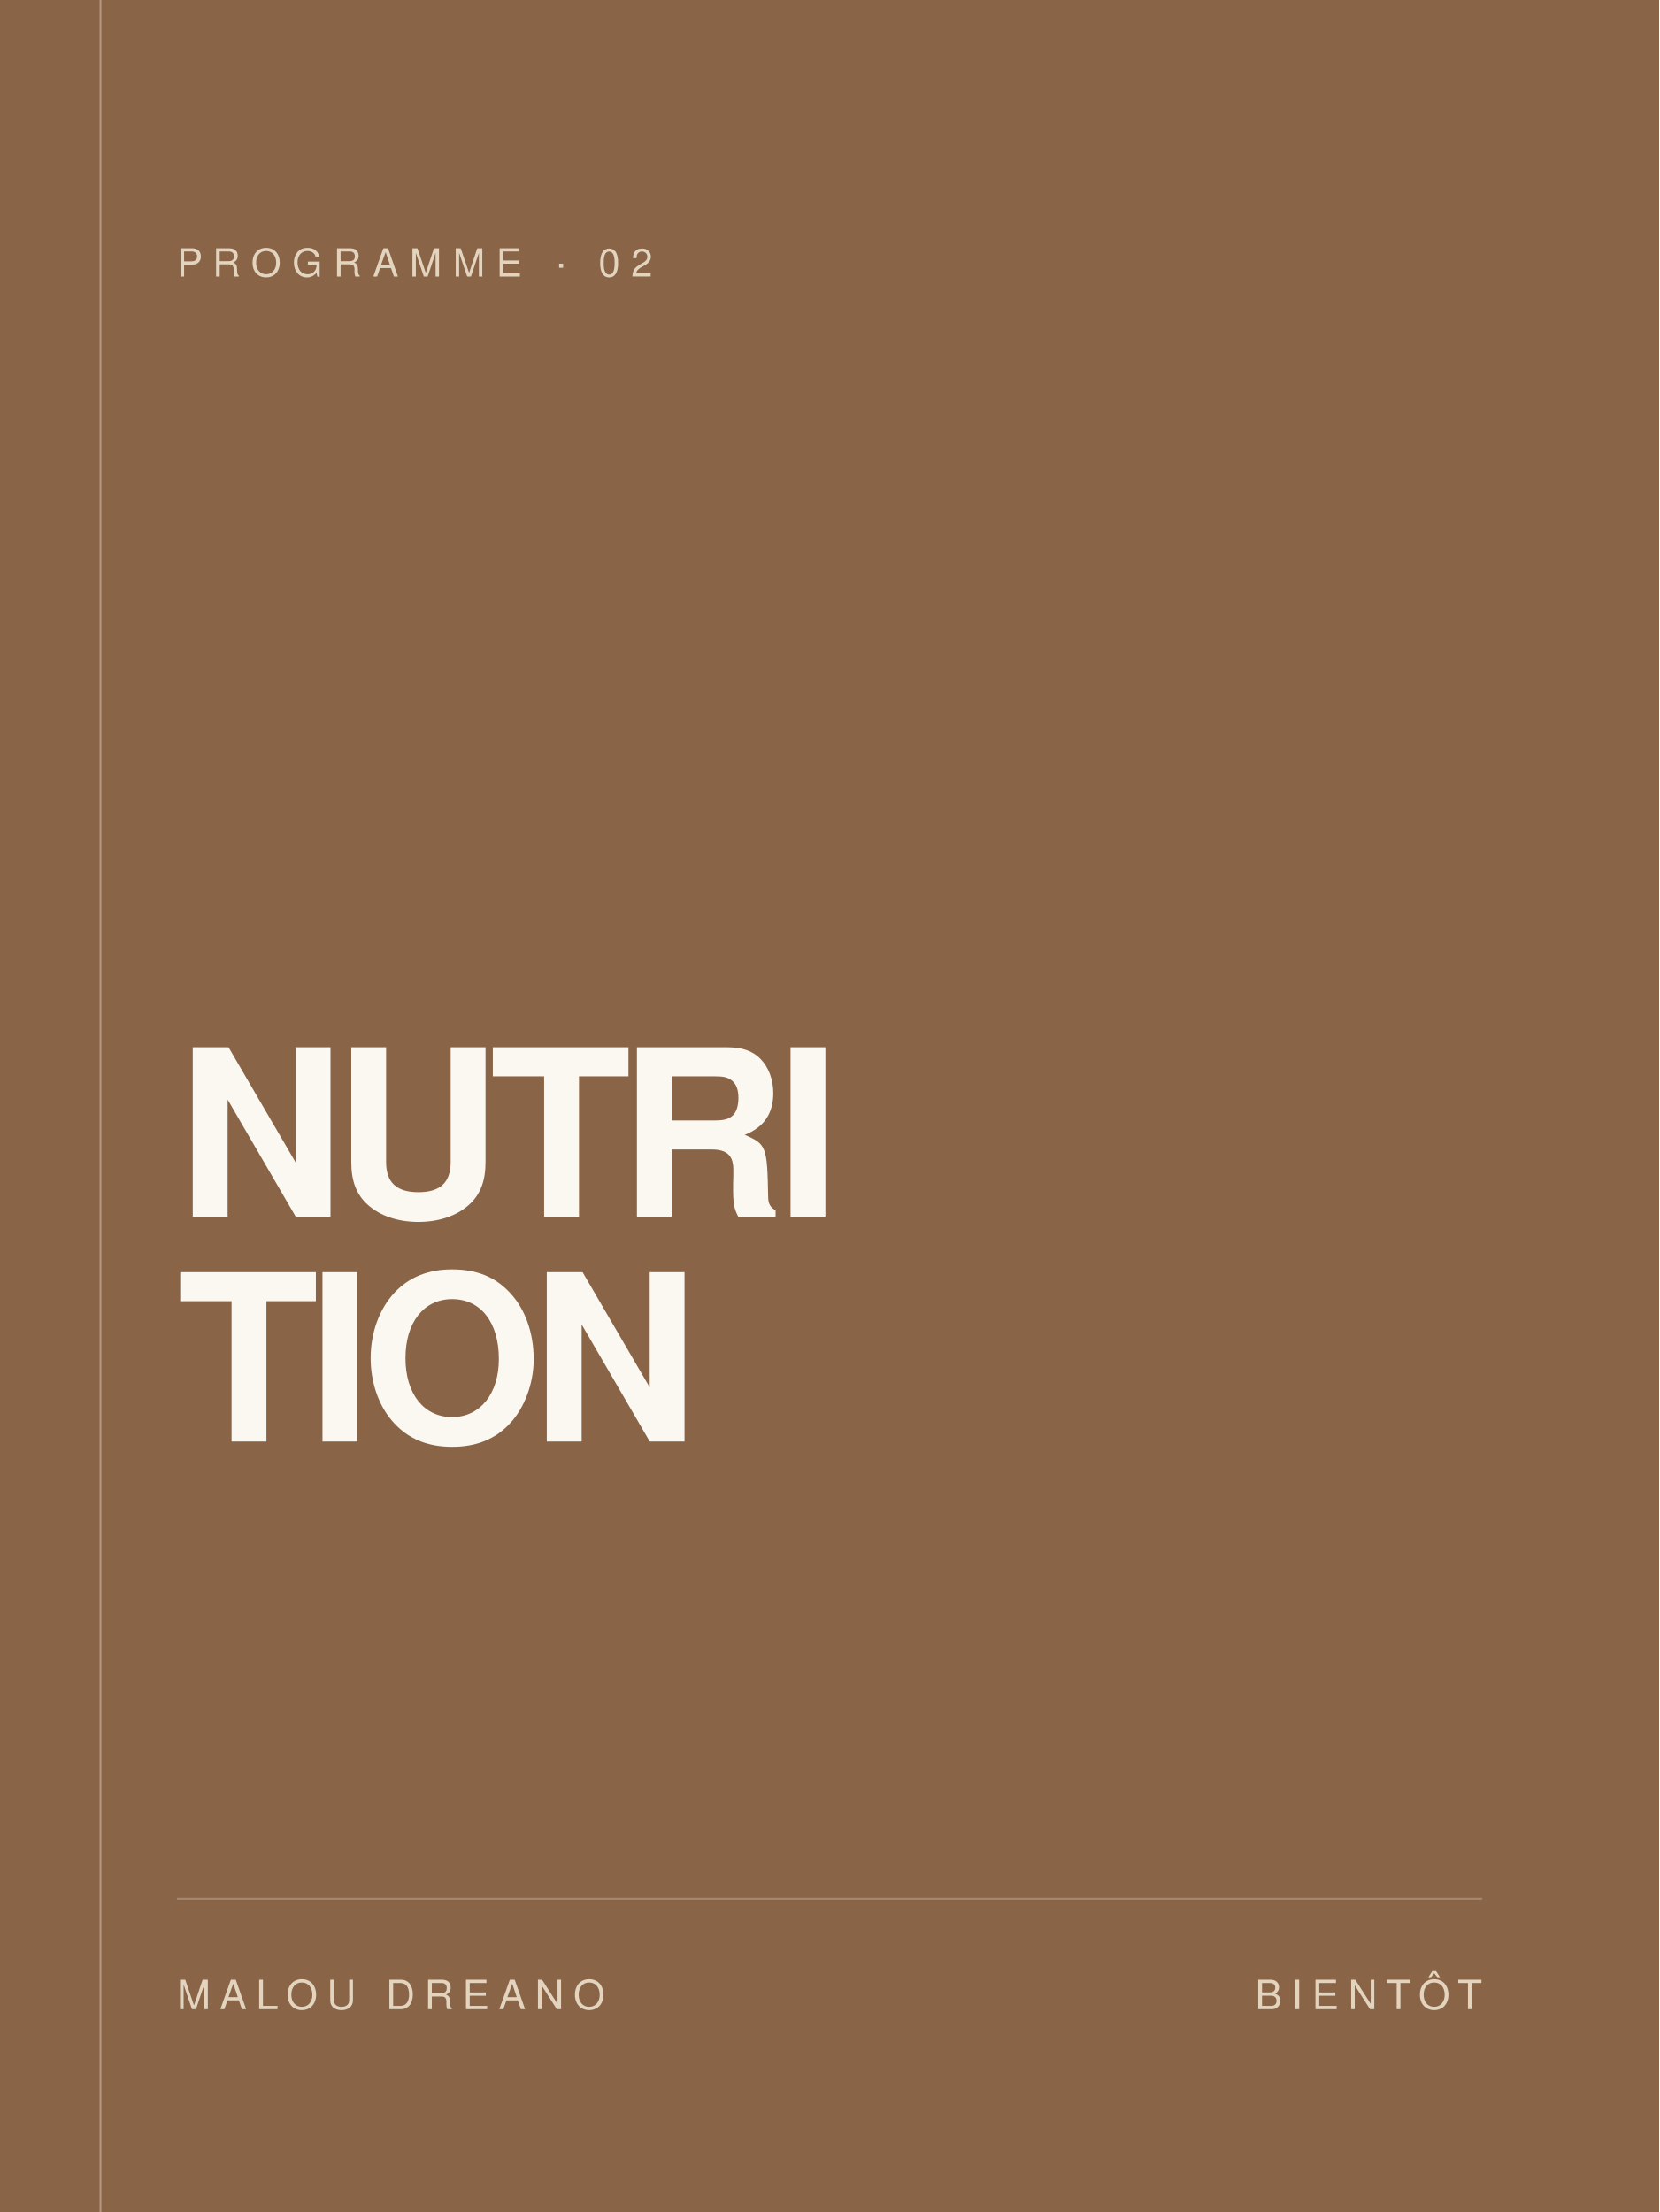
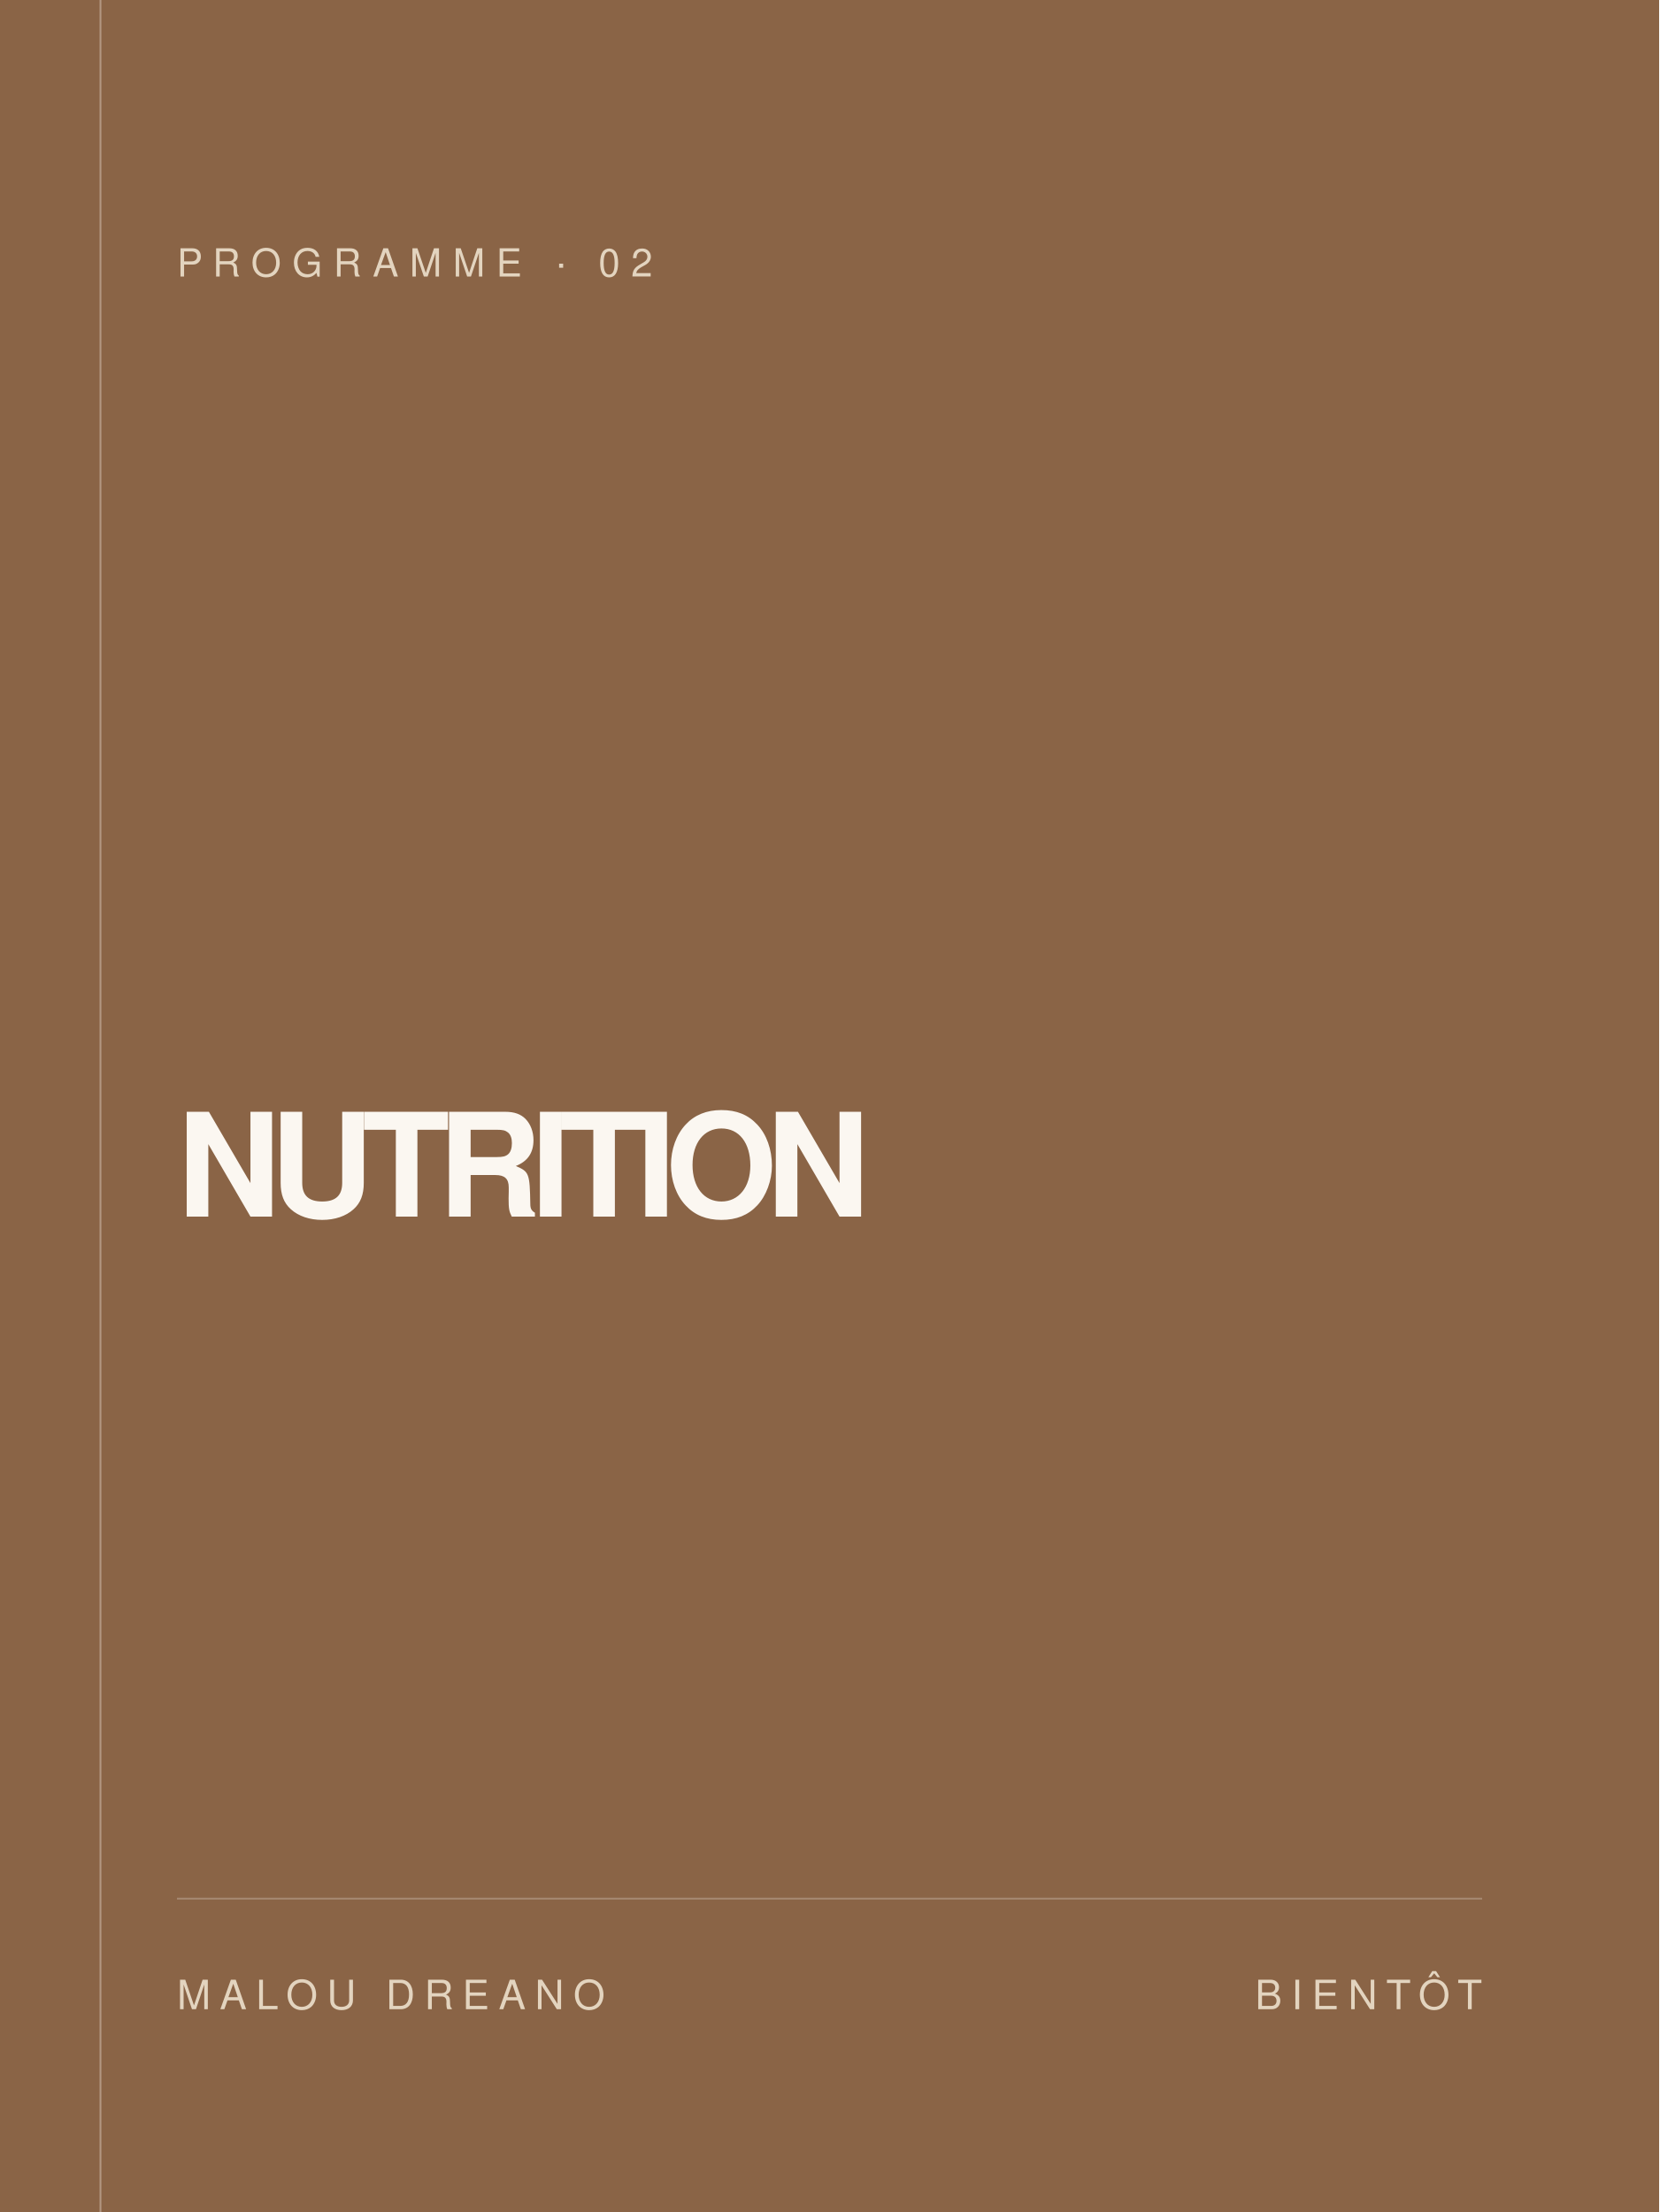
<svg xmlns="http://www.w3.org/2000/svg" viewBox="0 0 900 1200">
  <rect width="900" height="1200" fill="#8A6446" />
  <rect x="54" y="0" width="1" height="1200" fill="#FBF7F1" opacity=".35" />
  <text x="96" y="150" fill="#E3D4BF" font-family="Helvetica,Arial,sans-serif" font-size="21" letter-spacing="6">PROGRAMME · 02</text>
-   <text x="96" y="660" fill="#FBF7F1" font-family="Helvetica,Arial,sans-serif" font-size="126" font-weight="bold" letter-spacing="-6">NUTRI</text>
-   <text x="96" y="782" fill="#FBF7F1" font-family="Helvetica,Arial,sans-serif" font-size="126" font-weight="bold" letter-spacing="-6">TION</text>
-   <text x="96" y="904" fill="#FBF7F1" font-family="Helvetica,Arial,sans-serif" font-size="126" font-weight="bold" letter-spacing="-6" />
+   <text x="96" y="660" fill="#FBF7F1" font-family="Helvetica,Arial,sans-serif" font-size="78" font-weight="bold" letter-spacing="-6">NUTRITION</text>
+   <text x="96" y="782" fill="#FBF7F1" font-family="Helvetica,Arial,sans-serif" font-size="78" font-weight="bold" letter-spacing="-6" />
+   <text x="96" y="904" fill="#FBF7F1" font-family="Helvetica,Arial,sans-serif" font-size="78" font-weight="bold" letter-spacing="-6" />
  <line x1="96" y1="1030" x2="804" y2="1030" stroke="#FBF7F1" stroke-opacity=".25" />
  <text x="96" y="1090" fill="#E3D4BF" font-family="Helvetica,Arial,sans-serif" font-size="22" letter-spacing="5">MALOU DREANO</text>
  <text x="804" y="1090" fill="#E3D4BF" font-family="Helvetica,Arial,sans-serif" font-size="22" letter-spacing="5" text-anchor="end">BIENTÔT</text>
</svg>
